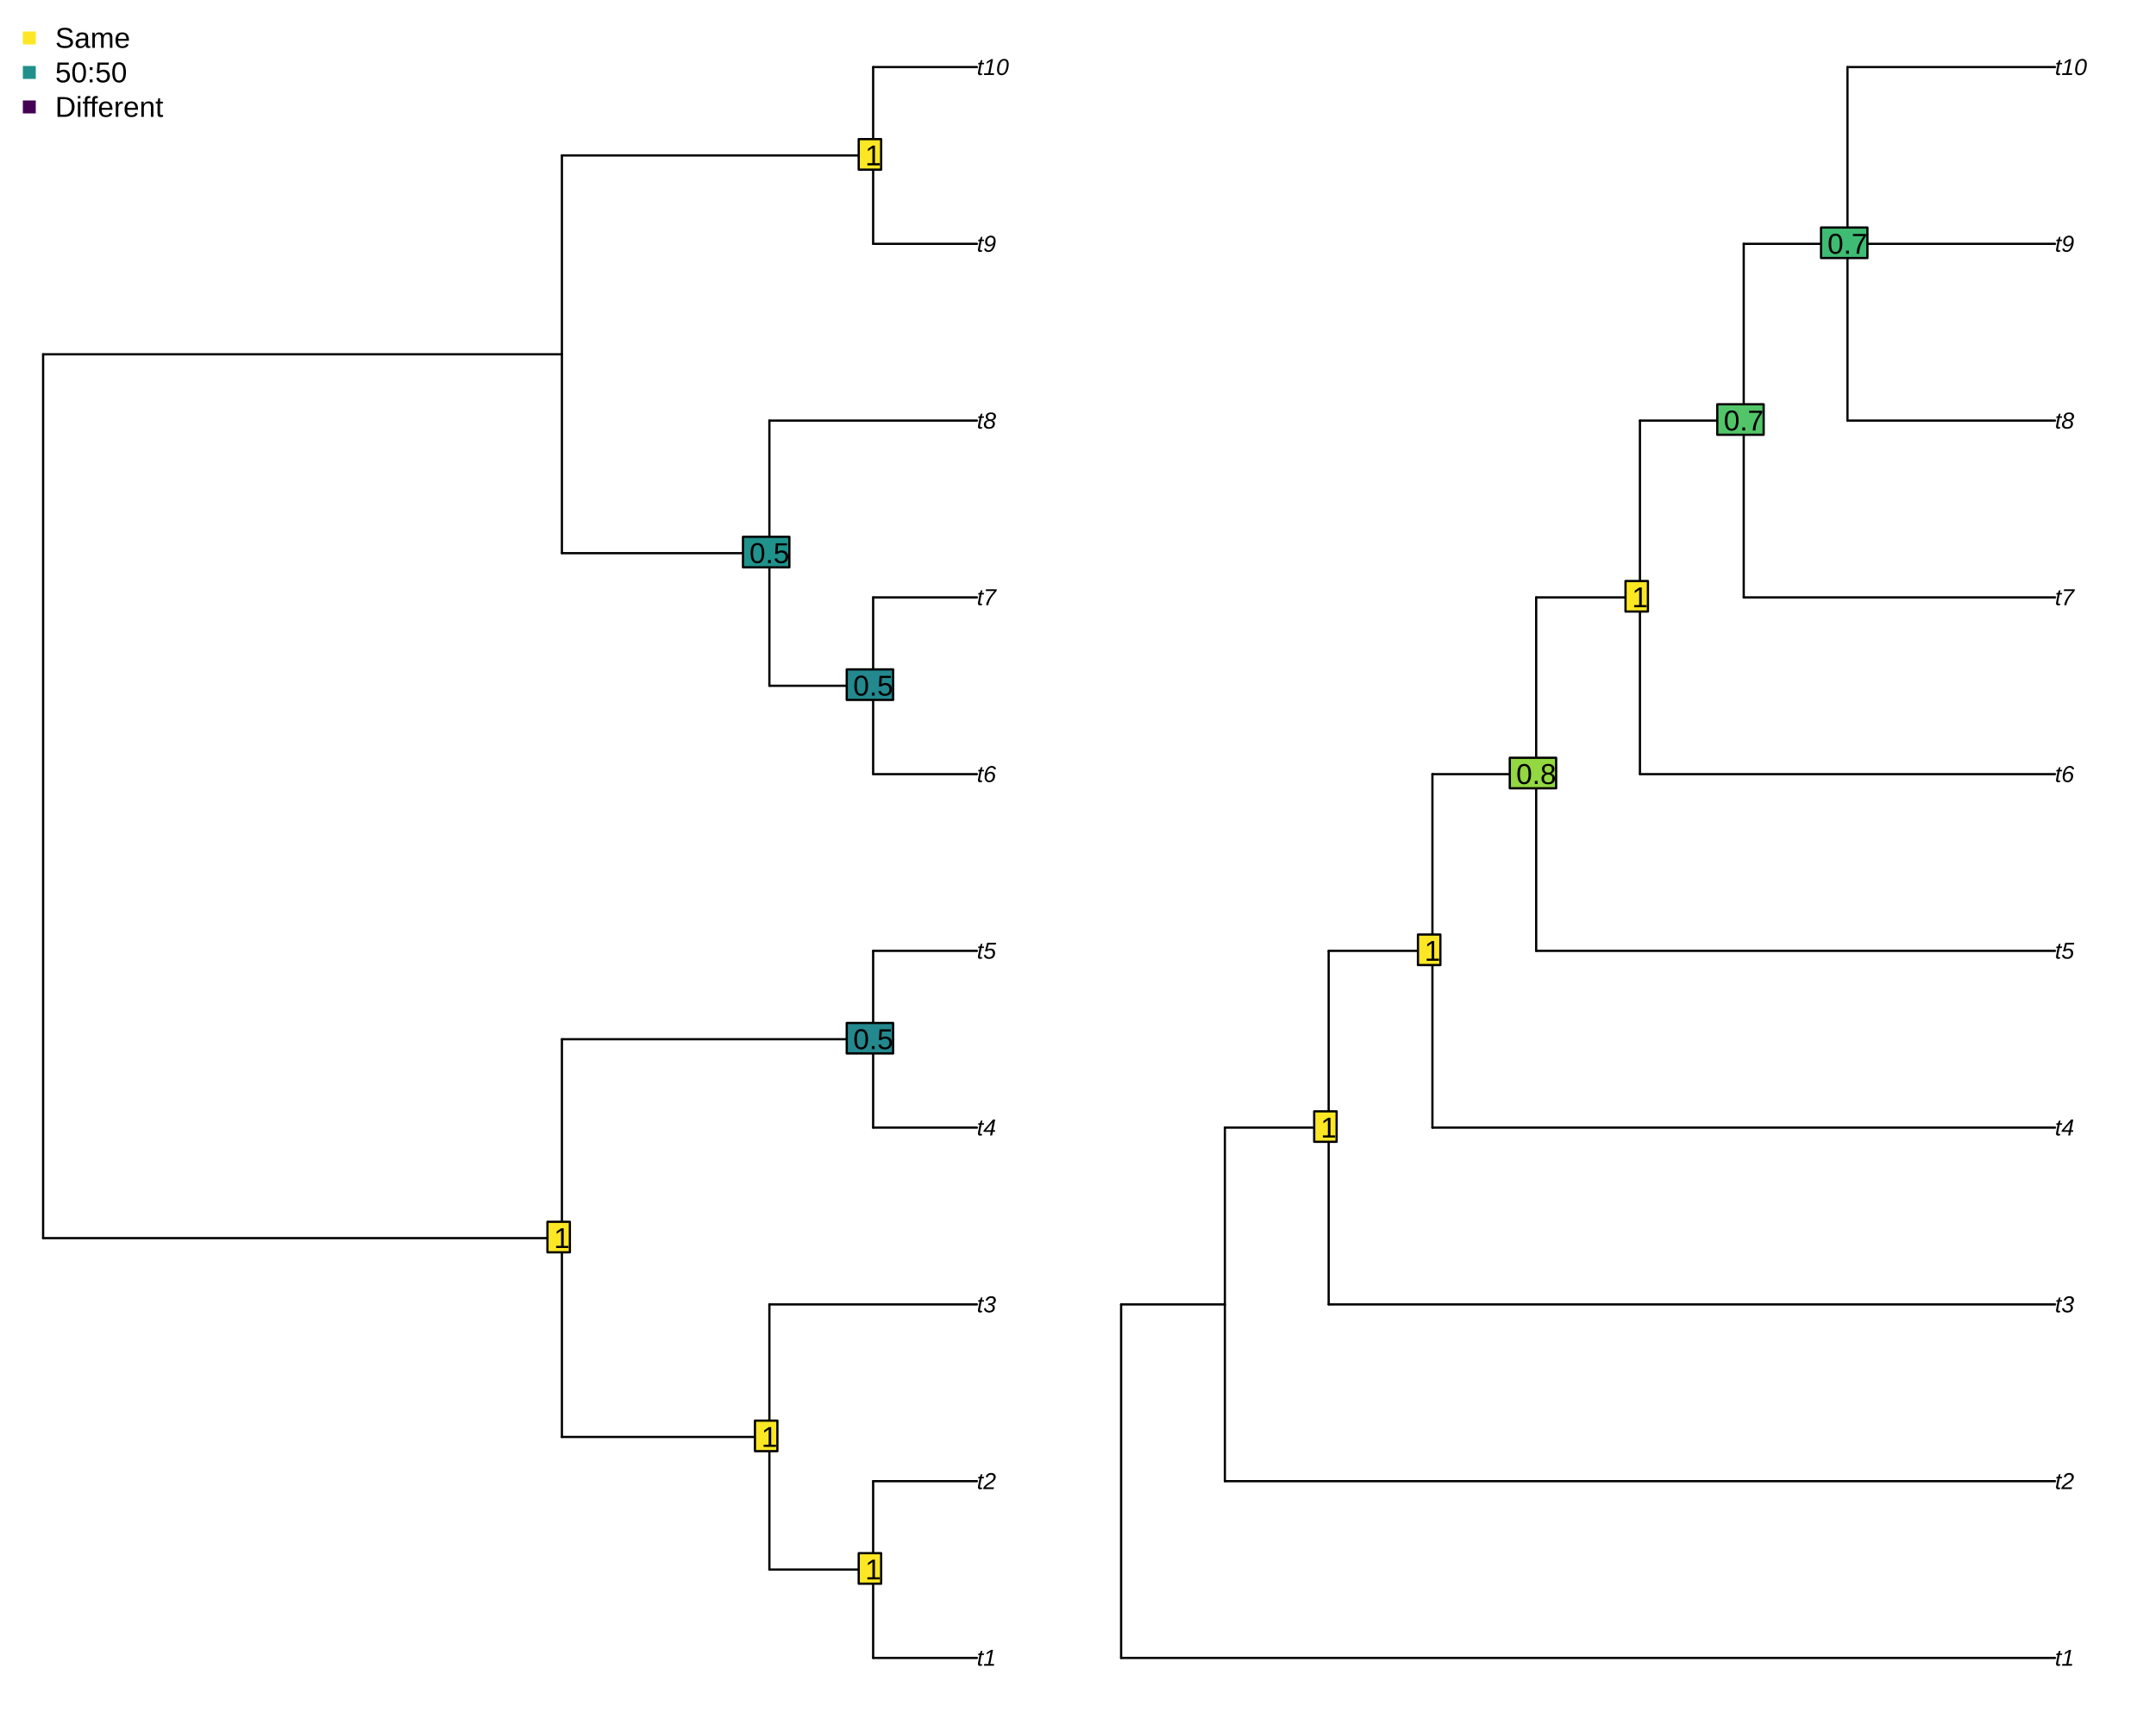
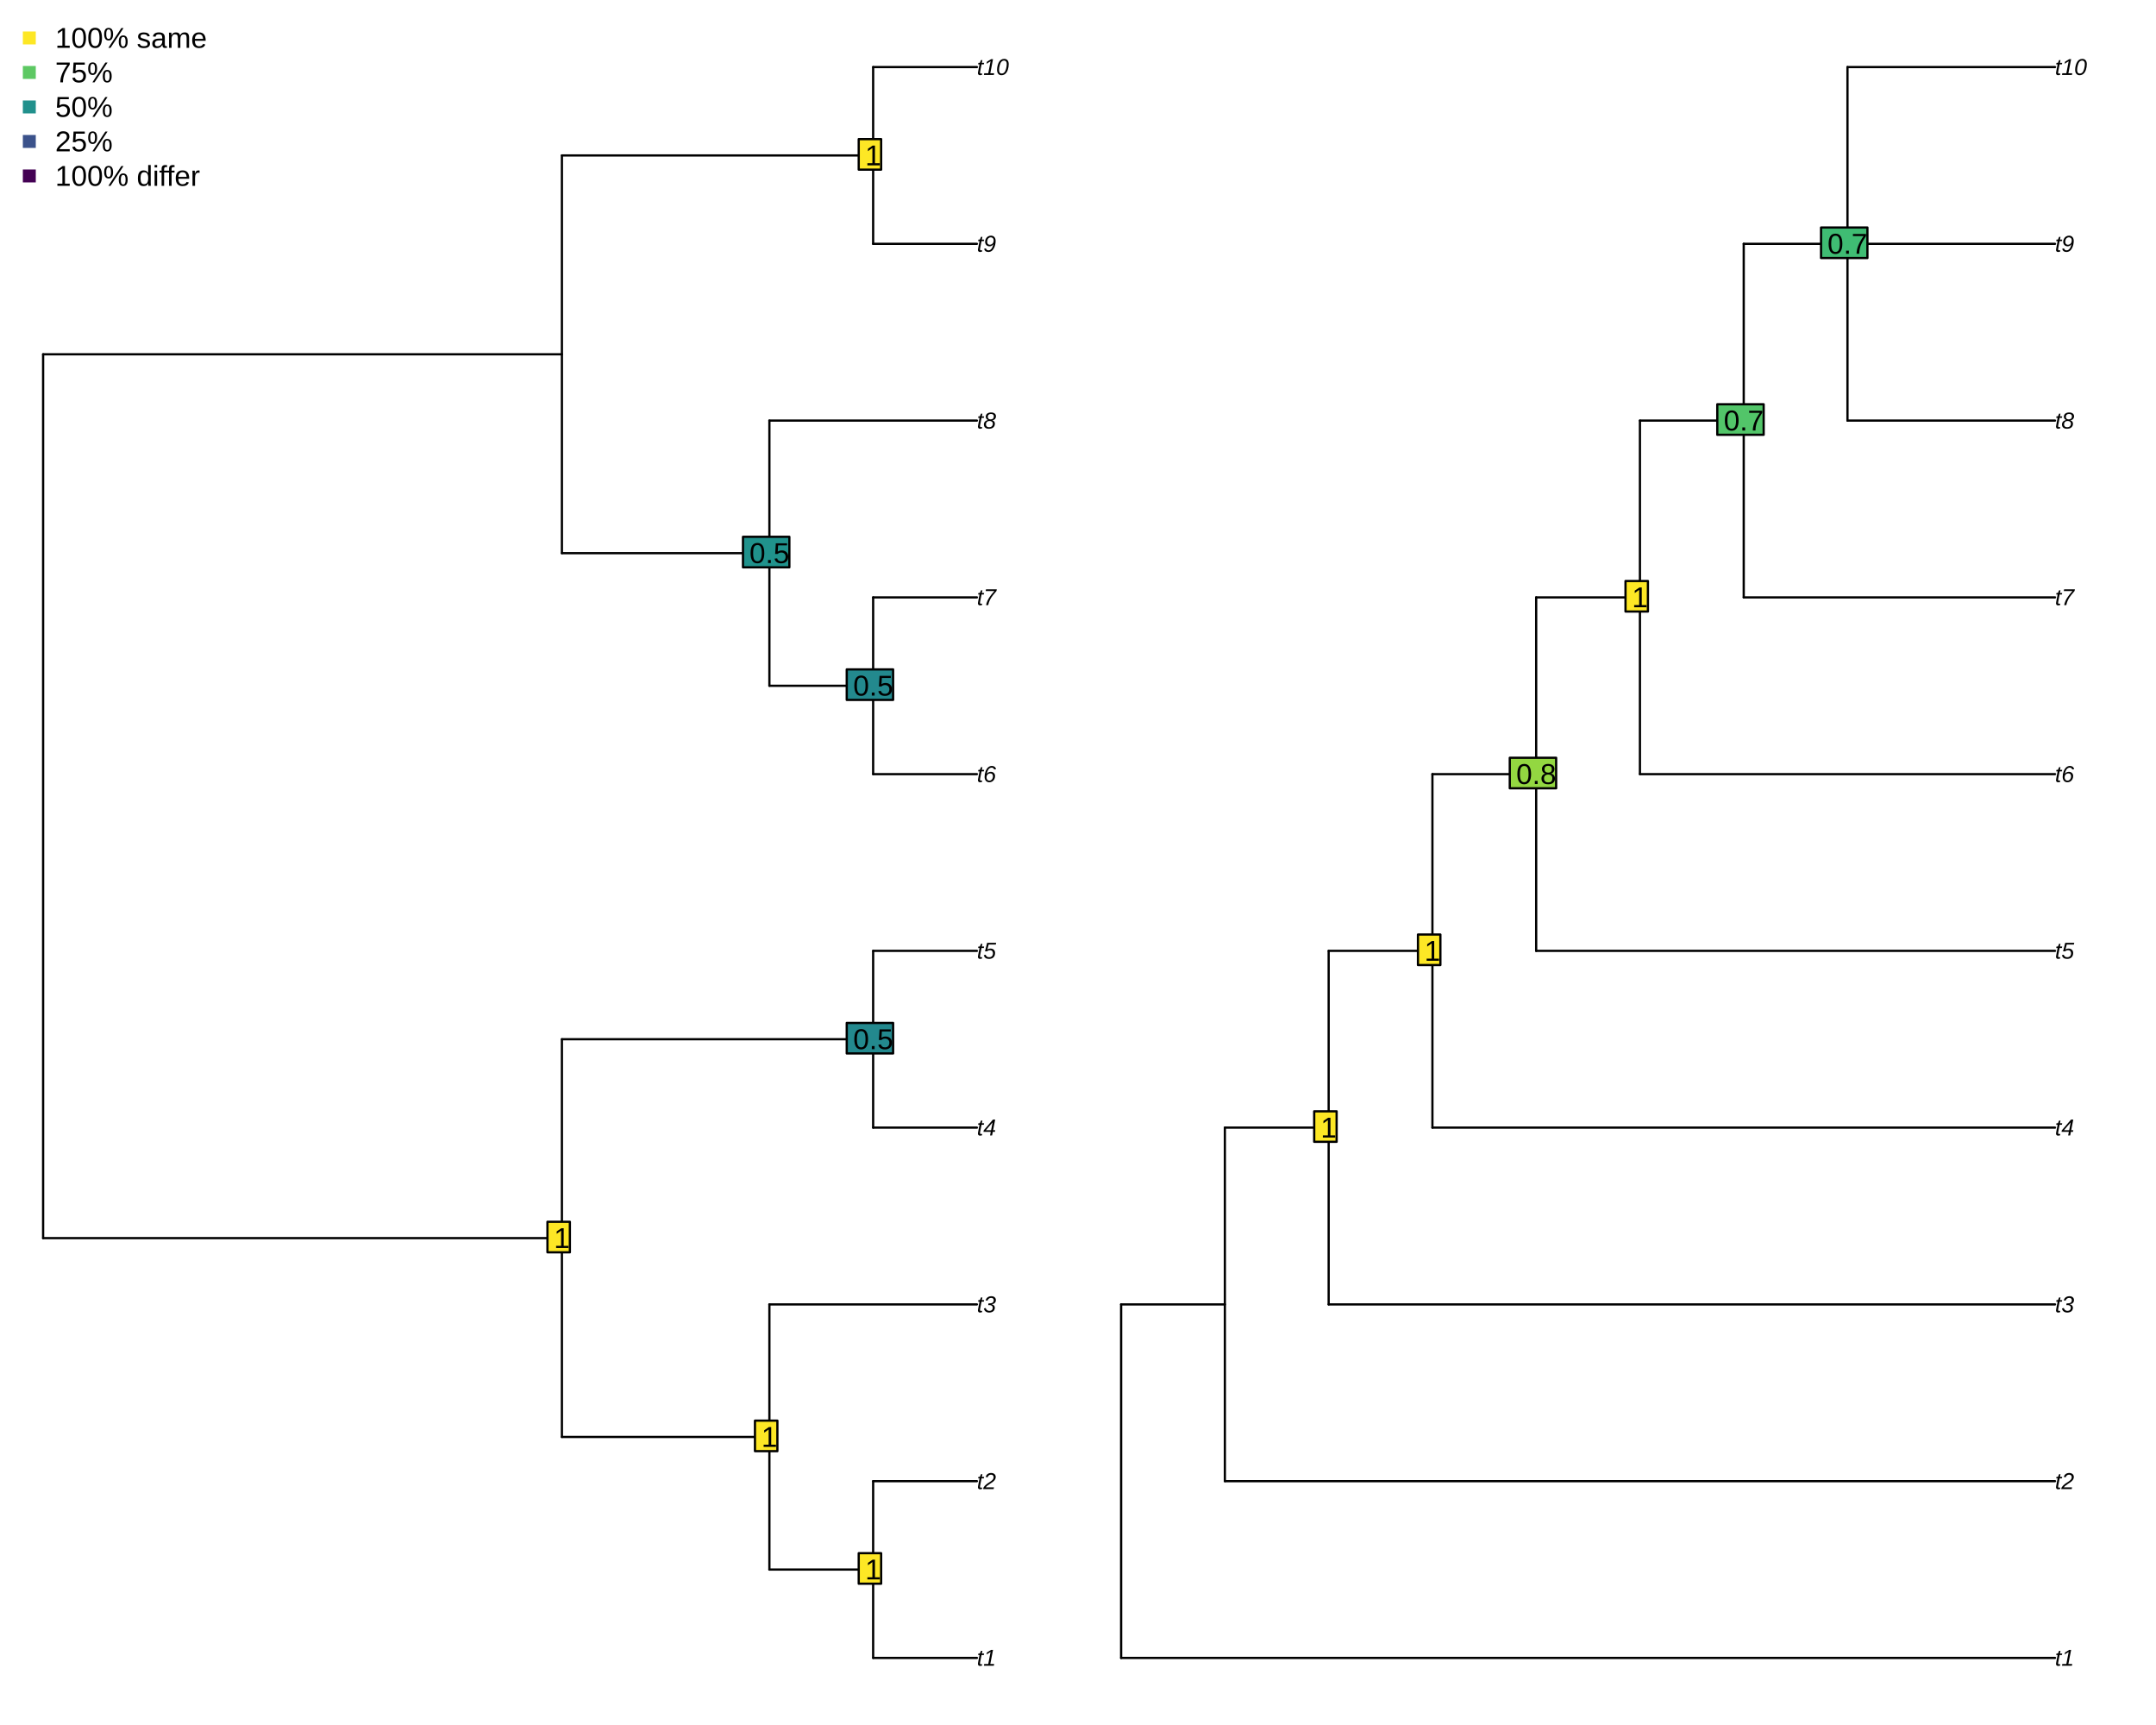
<svg xmlns="http://www.w3.org/2000/svg" viewBox="0 0 720.00 576.00">
  <defs>
    <style type="text/css">
    line, polyline, polygon, path, rect, circle {
      fill: none;
      stroke: #000000;
      stroke-linecap: round;
      stroke-linejoin: round;
      stroke-miterlimit: 10.00;
    }
  </style>
  </defs>
  <rect width="100%" height="100%" style="stroke: none; fill: #FFFFFF;" />
  <defs>
    <clipPath id="cpMC4wMHwzNjAuMDB8NTc2LjAwfDAuMDA=">
      <rect x="0.00" y="0.00" width="360.00" height="576.00" />
    </clipPath>
  </defs>
  <defs>
    <clipPath id="cpMS4xNXwzNTguODV8NTc0Ljg1fDEuMTU=">
      <rect x="1.15" y="1.15" width="357.70" height="573.70" />
    </clipPath>
  </defs>
  <line x1="14.40" y1="413.42" x2="187.65" y2="413.42" style="stroke-width: 0.75;" clip-path="url(#cpMS4xNXwzNTguODV8NTc0Ljg1fDEuMTU=)" />
  <line x1="187.65" y1="479.82" x2="256.94" y2="479.82" style="stroke-width: 0.75;" clip-path="url(#cpMS4xNXwzNTguODV8NTc0Ljg1fDEuMTU=)" />
  <line x1="256.94" y1="524.09" x2="291.59" y2="524.09" style="stroke-width: 0.75;" clip-path="url(#cpMS4xNXwzNTguODV8NTc0Ljg1fDEuMTU=)" />
  <line x1="291.59" y1="553.60" x2="326.24" y2="553.60" style="stroke-width: 0.75;" clip-path="url(#cpMS4xNXwzNTguODV8NTc0Ljg1fDEuMTU=)" />
  <line x1="291.59" y1="494.58" x2="326.24" y2="494.58" style="stroke-width: 0.75;" clip-path="url(#cpMS4xNXwzNTguODV8NTc0Ljg1fDEuMTU=)" />
  <line x1="256.94" y1="435.56" x2="326.24" y2="435.56" style="stroke-width: 0.75;" clip-path="url(#cpMS4xNXwzNTguODV8NTc0Ljg1fDEuMTU=)" />
  <line x1="187.65" y1="347.02" x2="291.59" y2="347.02" style="stroke-width: 0.75;" clip-path="url(#cpMS4xNXwzNTguODV8NTc0Ljg1fDEuMTU=)" />
  <line x1="291.59" y1="376.53" x2="326.24" y2="376.53" style="stroke-width: 0.75;" clip-path="url(#cpMS4xNXwzNTguODV8NTc0Ljg1fDEuMTU=)" />
  <line x1="291.59" y1="317.51" x2="326.24" y2="317.51" style="stroke-width: 0.75;" clip-path="url(#cpMS4xNXwzNTguODV8NTc0Ljg1fDEuMTU=)" />
  <line x1="14.40" y1="118.31" x2="187.65" y2="118.31" style="stroke-width: 0.75;" clip-path="url(#cpMS4xNXwzNTguODV8NTc0Ljg1fDEuMTU=)" />
  <line x1="187.65" y1="184.71" x2="256.94" y2="184.71" style="stroke-width: 0.75;" clip-path="url(#cpMS4xNXwzNTguODV8NTc0Ljg1fDEuMTU=)" />
  <line x1="256.94" y1="228.98" x2="291.59" y2="228.98" style="stroke-width: 0.75;" clip-path="url(#cpMS4xNXwzNTguODV8NTc0Ljg1fDEuMTU=)" />
  <line x1="291.59" y1="258.49" x2="326.24" y2="258.49" style="stroke-width: 0.75;" clip-path="url(#cpMS4xNXwzNTguODV8NTc0Ljg1fDEuMTU=)" />
  <line x1="291.59" y1="199.47" x2="326.24" y2="199.47" style="stroke-width: 0.75;" clip-path="url(#cpMS4xNXwzNTguODV8NTc0Ljg1fDEuMTU=)" />
  <line x1="256.94" y1="140.44" x2="326.24" y2="140.44" style="stroke-width: 0.75;" clip-path="url(#cpMS4xNXwzNTguODV8NTc0Ljg1fDEuMTU=)" />
  <line x1="187.65" y1="51.91" x2="291.59" y2="51.91" style="stroke-width: 0.75;" clip-path="url(#cpMS4xNXwzNTguODV8NTc0Ljg1fDEuMTU=)" />
  <line x1="291.59" y1="81.42" x2="326.24" y2="81.42" style="stroke-width: 0.75;" clip-path="url(#cpMS4xNXwzNTguODV8NTc0Ljg1fDEuMTU=)" />
  <line x1="291.59" y1="22.40" x2="326.24" y2="22.40" style="stroke-width: 0.75;" clip-path="url(#cpMS4xNXwzNTguODV8NTc0Ljg1fDEuMTU=)" />
  <line x1="14.40" y1="413.42" x2="14.40" y2="118.31" style="stroke-width: 0.75;" clip-path="url(#cpMS4xNXwzNTguODV8NTc0Ljg1fDEuMTU=)" />
  <line x1="187.65" y1="479.82" x2="187.65" y2="347.02" style="stroke-width: 0.75;" clip-path="url(#cpMS4xNXwzNTguODV8NTc0Ljg1fDEuMTU=)" />
  <line x1="256.94" y1="524.09" x2="256.94" y2="435.56" style="stroke-width: 0.75;" clip-path="url(#cpMS4xNXwzNTguODV8NTc0Ljg1fDEuMTU=)" />
  <line x1="291.59" y1="553.60" x2="291.59" y2="494.58" style="stroke-width: 0.75;" clip-path="url(#cpMS4xNXwzNTguODV8NTc0Ljg1fDEuMTU=)" />
  <line x1="291.59" y1="376.53" x2="291.59" y2="317.51" style="stroke-width: 0.75;" clip-path="url(#cpMS4xNXwzNTguODV8NTc0Ljg1fDEuMTU=)" />
  <line x1="187.65" y1="184.71" x2="187.65" y2="51.91" style="stroke-width: 0.75;" clip-path="url(#cpMS4xNXwzNTguODV8NTc0Ljg1fDEuMTU=)" />
  <line x1="256.94" y1="228.98" x2="256.94" y2="140.44" style="stroke-width: 0.75;" clip-path="url(#cpMS4xNXwzNTguODV8NTc0Ljg1fDEuMTU=)" />
  <line x1="291.59" y1="258.49" x2="291.59" y2="199.47" style="stroke-width: 0.75;" clip-path="url(#cpMS4xNXwzNTguODV8NTc0Ljg1fDEuMTU=)" />
  <line x1="291.59" y1="81.42" x2="291.59" y2="22.40" style="stroke-width: 0.75;" clip-path="url(#cpMS4xNXwzNTguODV8NTc0Ljg1fDEuMTU=)" />
  <g clip-path="url(#cpMS4xNXwzNTguODV8NTc0Ljg1fDEuMTU=)">
    <text x="326.24" y="556.20" style="font-size: 7.68px; font-style: italic; font-family: Liberation Sans;" textLength="6.39px" lengthAdjust="spacingAndGlyphs">t1</text>
  </g>
  <g clip-path="url(#cpMS4xNXwzNTguODV8NTc0Ljg1fDEuMTU=)">
    <text x="326.24" y="497.22" style="font-size: 7.68px; font-style: italic; font-family: Liberation Sans;" textLength="6.39px" lengthAdjust="spacingAndGlyphs">t2</text>
  </g>
  <g clip-path="url(#cpMS4xNXwzNTguODV8NTc0Ljg1fDEuMTU=)">
    <text x="326.24" y="438.20" style="font-size: 7.68px; font-style: italic; font-family: Liberation Sans;" textLength="6.39px" lengthAdjust="spacingAndGlyphs">t3</text>
  </g>
  <g clip-path="url(#cpMS4xNXwzNTguODV8NTc0Ljg1fDEuMTU=)">
    <text x="326.24" y="379.13" style="font-size: 7.68px; font-style: italic; font-family: Liberation Sans;" textLength="6.39px" lengthAdjust="spacingAndGlyphs">t4</text>
  </g>
  <g clip-path="url(#cpMS4xNXwzNTguODV8NTc0Ljg1fDEuMTU=)">
    <text x="326.24" y="320.11" style="font-size: 7.68px; font-style: italic; font-family: Liberation Sans;" textLength="6.39px" lengthAdjust="spacingAndGlyphs">t5</text>
  </g>
  <g clip-path="url(#cpMS4xNXwzNTguODV8NTc0Ljg1fDEuMTU=)">
    <text x="326.24" y="261.13" style="font-size: 7.68px; font-style: italic; font-family: Liberation Sans;" textLength="6.39px" lengthAdjust="spacingAndGlyphs">t6</text>
  </g>
  <g clip-path="url(#cpMS4xNXwzNTguODV8NTc0Ljg1fDEuMTU=)">
    <text x="326.24" y="202.07" style="font-size: 7.68px; font-style: italic; font-family: Liberation Sans;" textLength="6.39px" lengthAdjust="spacingAndGlyphs">t7</text>
  </g>
  <g clip-path="url(#cpMS4xNXwzNTguODV8NTc0Ljg1fDEuMTU=)">
    <text x="326.24" y="143.09" style="font-size: 7.68px; font-style: italic; font-family: Liberation Sans;" textLength="6.39px" lengthAdjust="spacingAndGlyphs">t8</text>
  </g>
  <g clip-path="url(#cpMS4xNXwzNTguODV8NTc0Ljg1fDEuMTU=)">
    <text x="326.24" y="84.06" style="font-size: 7.68px; font-style: italic; font-family: Liberation Sans;" textLength="6.39px" lengthAdjust="spacingAndGlyphs">t9</text>
  </g>
  <g clip-path="url(#cpMS4xNXwzNTguODV8NTc0Ljg1fDEuMTU=)">
    <text x="326.24" y="25.04" style="font-size: 7.68px; font-style: italic; font-family: Liberation Sans;" textLength="10.66px" lengthAdjust="spacingAndGlyphs">t10</text>
  </g>
  <rect x="182.82" y="407.97" width="7.49" height="10.19" style="stroke-width: 0.75; fill: #FDE725;" clip-path="url(#cpMS4xNXwzNTguODV8NTc0Ljg1fDEuMTU=)" />
  <rect x="252.12" y="474.37" width="7.49" height="10.19" style="stroke-width: 0.75; fill: #FDE725;" clip-path="url(#cpMS4xNXwzNTguODV8NTc0Ljg1fDEuMTU=)" />
  <rect x="286.77" y="518.63" width="7.49" height="10.19" style="stroke-width: 0.75; fill: #FDE725;" clip-path="url(#cpMS4xNXwzNTguODV8NTc0Ljg1fDEuMTU=)" />
  <rect x="282.77" y="341.57" width="15.49" height="10.19" style="stroke-width: 0.75; fill: #23898E;" clip-path="url(#cpMS4xNXwzNTguODV8NTc0Ljg1fDEuMTU=)" />
  <rect x="248.12" y="179.25" width="15.49" height="10.19" style="stroke-width: 0.75; fill: #20928C;" clip-path="url(#cpMS4xNXwzNTguODV8NTc0Ljg1fDEuMTU=)" />
  <rect x="282.77" y="223.52" width="15.49" height="10.19" style="stroke-width: 0.75; fill: #23898E;" clip-path="url(#cpMS4xNXwzNTguODV8NTc0Ljg1fDEuMTU=)" />
  <rect x="286.77" y="46.45" width="7.49" height="10.19" style="stroke-width: 0.75; fill: #FDE725;" clip-path="url(#cpMS4xNXwzNTguODV8NTc0Ljg1fDEuMTU=)" />
  <g clip-path="url(#cpMS4xNXwzNTguODV8NTc0Ljg1fDEuMTU=)">
    <text x="184.98" y="416.72" style="font-size: 9.60px; font-family: Liberation Sans;" textLength="5.33px" lengthAdjust="spacingAndGlyphs">1</text>
  </g>
  <g clip-path="url(#cpMS4xNXwzNTguODV8NTc0Ljg1fDEuMTU=)">
    <text x="254.28" y="483.12" style="font-size: 9.60px; font-family: Liberation Sans;" textLength="5.33px" lengthAdjust="spacingAndGlyphs">1</text>
  </g>
  <g clip-path="url(#cpMS4xNXwzNTguODV8NTc0Ljg1fDEuMTU=)">
    <text x="288.93" y="527.39" style="font-size: 9.60px; font-family: Liberation Sans;" textLength="5.33px" lengthAdjust="spacingAndGlyphs">1</text>
  </g>
  <g clip-path="url(#cpMS4xNXwzNTguODV8NTc0Ljg1fDEuMTU=)">
    <text x="284.93" y="350.32" style="font-size: 9.60px; font-family: Liberation Sans;" textLength="13.33px" lengthAdjust="spacingAndGlyphs">0.5</text>
  </g>
  <g clip-path="url(#cpMS4xNXwzNTguODV8NTc0Ljg1fDEuMTU=)">
    <text x="250.28" y="188.01" style="font-size: 9.60px; font-family: Liberation Sans;" textLength="13.33px" lengthAdjust="spacingAndGlyphs">0.5</text>
  </g>
  <g clip-path="url(#cpMS4xNXwzNTguODV8NTc0Ljg1fDEuMTU=)">
    <text x="284.93" y="232.27" style="font-size: 9.60px; font-family: Liberation Sans;" textLength="13.33px" lengthAdjust="spacingAndGlyphs">0.5</text>
  </g>
  <g clip-path="url(#cpMS4xNXwzNTguODV8NTc0Ljg1fDEuMTU=)">
    <text x="288.93" y="55.21" style="font-size: 9.60px; font-family: Liberation Sans;" textLength="5.33px" lengthAdjust="spacingAndGlyphs">1</text>
  </g>
  <polygon points="7.63,14.83 11.95,14.83 11.95,10.51 7.63,10.51 " style="stroke-width: 0.75; stroke: none; fill: #FDE725;" clip-path="url(#cpMS4xNXwzNTguODV8NTc0Ljg1fDEuMTU=)" />
-   <polygon points="7.63,26.35 11.95,26.35 11.95,22.03 7.63,22.03 " style="stroke-width: 0.75; stroke: none; fill: #21908C;" clip-path="url(#cpMS4xNXwzNTguODV8NTc0Ljg1fDEuMTU=)" />
-   <polygon points="7.63,37.87 11.95,37.87 11.95,33.55 7.63,33.55 " style="stroke-width: 0.75; stroke: none; fill: #440154;" clip-path="url(#cpMS4xNXwzNTguODV8NTc0Ljg1fDEuMTU=)" />
-   <g clip-path="url(#cpMS4xNXwzNTguODV8NTc0Ljg1fDEuMTU=)">
-     <text x="18.43" y="15.97" style="font-size: 9.60px; font-family: Liberation Sans;" textLength="25.05px" lengthAdjust="spacingAndGlyphs">Same</text>
-   </g>
-   <g clip-path="url(#cpMS4xNXwzNTguODV8NTc0Ljg1fDEuMTU=)">
-     <text x="18.43" y="27.49" style="font-size: 9.60px; font-family: Liberation Sans;" textLength="23.98px" lengthAdjust="spacingAndGlyphs">50:50</text>
-   </g>
-   <g clip-path="url(#cpMS4xNXwzNTguODV8NTc0Ljg1fDEuMTU=)">
-     <text x="18.43" y="39.01" style="font-size: 9.60px; font-family: Liberation Sans;" textLength="36.06px" lengthAdjust="spacingAndGlyphs">Different</text>
+   <polygon points="7.63,26.35 11.95,26.35 11.95,22.03 7.63,22.03 " style="stroke-width: 0.75; stroke: none; fill: #5DC863;" clip-path="url(#cpMS4xNXwzNTguODV8NTc0Ljg1fDEuMTU=)" />
+   <polygon points="7.63,37.87 11.95,37.87 11.95,33.55 7.63,33.55 " style="stroke-width: 0.75; stroke: none; fill: #21908C;" clip-path="url(#cpMS4xNXwzNTguODV8NTc0Ljg1fDEuMTU=)" />
+   <polygon points="7.63,49.39 11.95,49.39 11.95,45.07 7.63,45.07 " style="stroke-width: 0.75; stroke: none; fill: #3B528B;" clip-path="url(#cpMS4xNXwzNTguODV8NTc0Ljg1fDEuMTU=)" />
+   <polygon points="7.63,60.91 11.95,60.91 11.95,56.59 7.63,56.59 " style="stroke-width: 0.75; stroke: none; fill: #440154;" clip-path="url(#cpMS4xNXwzNTguODV8NTc0Ljg1fDEuMTU=)" />
+   <g clip-path="url(#cpMS4xNXwzNTguODV8NTc0Ljg1fDEuMTU=)">
+     <text x="18.43" y="15.97" style="font-size: 9.60px; font-family: Liberation Sans;" textLength="50.62px" lengthAdjust="spacingAndGlyphs">100% same</text>
+   </g>
+   <g clip-path="url(#cpMS4xNXwzNTguODV8NTc0Ljg1fDEuMTU=)">
+     <text x="18.43" y="27.49" style="font-size: 9.60px; font-family: Liberation Sans;" textLength="19.19px" lengthAdjust="spacingAndGlyphs">75%</text>
+   </g>
+   <g clip-path="url(#cpMS4xNXwzNTguODV8NTc0Ljg1fDEuMTU=)">
+     <text x="18.43" y="39.01" style="font-size: 9.60px; font-family: Liberation Sans;" textLength="19.19px" lengthAdjust="spacingAndGlyphs">50%</text>
+   </g>
+   <g clip-path="url(#cpMS4xNXwzNTguODV8NTc0Ljg1fDEuMTU=)">
+     <text x="18.43" y="50.53" style="font-size: 9.60px; font-family: Liberation Sans;" textLength="19.19px" lengthAdjust="spacingAndGlyphs">25%</text>
+   </g>
+   <g clip-path="url(#cpMS4xNXwzNTguODV8NTc0Ljg1fDEuMTU=)">
+     <text x="18.43" y="62.05" style="font-size: 9.60px; font-family: Liberation Sans;" textLength="48.33px" lengthAdjust="spacingAndGlyphs">100% differ</text>
  </g>
  <defs>
    <clipPath id="cpMzYxLjE1fDcxOC44NXw1NzQuODV8MS4xNQ==">
      <rect x="361.15" y="1.15" width="357.70" height="573.70" />
    </clipPath>
  </defs>
  <defs>
    <clipPath id="cpMzYwLjAwfDcyMC4wMHw1NzYuMDB8MC4wMA==">
      <rect x="360.00" y="0.00" width="360.00" height="576.00" />
    </clipPath>
  </defs>
  <defs>
    <clipPath id="cpMzYxLjE1fDcxOC44NXw1NzQuODV8MS4xNQ==">
      <rect x="361.15" y="1.15" width="357.70" height="573.70" />
    </clipPath>
  </defs>
  <line x1="374.40" y1="553.60" x2="686.27" y2="553.60" style="stroke-width: 0.75;" clip-path="url(#cpMzYxLjE1fDcxOC44NXw1NzQuODV8MS4xNQ==)" />
  <line x1="374.40" y1="435.56" x2="409.05" y2="435.56" style="stroke-width: 0.75;" clip-path="url(#cpMzYxLjE1fDcxOC44NXw1NzQuODV8MS4xNQ==)" />
  <line x1="409.05" y1="494.58" x2="686.27" y2="494.58" style="stroke-width: 0.75;" clip-path="url(#cpMzYxLjE1fDcxOC44NXw1NzQuODV8MS4xNQ==)" />
  <line x1="409.05" y1="376.53" x2="443.71" y2="376.53" style="stroke-width: 0.75;" clip-path="url(#cpMzYxLjE1fDcxOC44NXw1NzQuODV8MS4xNQ==)" />
  <line x1="443.71" y1="435.56" x2="686.27" y2="435.56" style="stroke-width: 0.75;" clip-path="url(#cpMzYxLjE1fDcxOC44NXw1NzQuODV8MS4xNQ==)" />
  <line x1="443.71" y1="317.51" x2="478.36" y2="317.51" style="stroke-width: 0.75;" clip-path="url(#cpMzYxLjE1fDcxOC44NXw1NzQuODV8MS4xNQ==)" />
  <line x1="478.36" y1="376.53" x2="686.27" y2="376.53" style="stroke-width: 0.75;" clip-path="url(#cpMzYxLjE1fDcxOC44NXw1NzQuODV8MS4xNQ==)" />
  <line x1="478.36" y1="258.49" x2="513.01" y2="258.49" style="stroke-width: 0.75;" clip-path="url(#cpMzYxLjE1fDcxOC44NXw1NzQuODV8MS4xNQ==)" />
  <line x1="513.01" y1="317.51" x2="686.27" y2="317.51" style="stroke-width: 0.75;" clip-path="url(#cpMzYxLjE1fDcxOC44NXw1NzQuODV8MS4xNQ==)" />
  <line x1="513.01" y1="199.47" x2="547.66" y2="199.47" style="stroke-width: 0.75;" clip-path="url(#cpMzYxLjE1fDcxOC44NXw1NzQuODV8MS4xNQ==)" />
  <line x1="547.66" y1="258.49" x2="686.27" y2="258.49" style="stroke-width: 0.75;" clip-path="url(#cpMzYxLjE1fDcxOC44NXw1NzQuODV8MS4xNQ==)" />
  <line x1="547.66" y1="140.44" x2="582.32" y2="140.44" style="stroke-width: 0.75;" clip-path="url(#cpMzYxLjE1fDcxOC44NXw1NzQuODV8MS4xNQ==)" />
  <line x1="582.32" y1="199.47" x2="686.27" y2="199.47" style="stroke-width: 0.75;" clip-path="url(#cpMzYxLjE1fDcxOC44NXw1NzQuODV8MS4xNQ==)" />
  <line x1="582.32" y1="81.42" x2="616.97" y2="81.42" style="stroke-width: 0.75;" clip-path="url(#cpMzYxLjE1fDcxOC44NXw1NzQuODV8MS4xNQ==)" />
  <line x1="616.97" y1="140.44" x2="686.27" y2="140.44" style="stroke-width: 0.75;" clip-path="url(#cpMzYxLjE1fDcxOC44NXw1NzQuODV8MS4xNQ==)" />
  <line x1="616.97" y1="81.42" x2="686.27" y2="81.42" style="stroke-width: 0.75;" clip-path="url(#cpMzYxLjE1fDcxOC44NXw1NzQuODV8MS4xNQ==)" />
  <line x1="616.97" y1="22.40" x2="686.27" y2="22.40" style="stroke-width: 0.75;" clip-path="url(#cpMzYxLjE1fDcxOC44NXw1NzQuODV8MS4xNQ==)" />
  <line x1="374.40" y1="553.60" x2="374.40" y2="435.56" style="stroke-width: 0.75;" clip-path="url(#cpMzYxLjE1fDcxOC44NXw1NzQuODV8MS4xNQ==)" />
  <line x1="409.05" y1="494.58" x2="409.05" y2="376.53" style="stroke-width: 0.75;" clip-path="url(#cpMzYxLjE1fDcxOC44NXw1NzQuODV8MS4xNQ==)" />
  <line x1="443.71" y1="435.56" x2="443.71" y2="317.51" style="stroke-width: 0.75;" clip-path="url(#cpMzYxLjE1fDcxOC44NXw1NzQuODV8MS4xNQ==)" />
  <line x1="478.36" y1="376.53" x2="478.36" y2="258.49" style="stroke-width: 0.75;" clip-path="url(#cpMzYxLjE1fDcxOC44NXw1NzQuODV8MS4xNQ==)" />
  <line x1="513.01" y1="317.51" x2="513.01" y2="199.47" style="stroke-width: 0.75;" clip-path="url(#cpMzYxLjE1fDcxOC44NXw1NzQuODV8MS4xNQ==)" />
  <line x1="547.66" y1="258.49" x2="547.66" y2="140.44" style="stroke-width: 0.75;" clip-path="url(#cpMzYxLjE1fDcxOC44NXw1NzQuODV8MS4xNQ==)" />
  <line x1="582.32" y1="199.47" x2="582.32" y2="81.42" style="stroke-width: 0.75;" clip-path="url(#cpMzYxLjE1fDcxOC44NXw1NzQuODV8MS4xNQ==)" />
  <line x1="616.97" y1="140.44" x2="616.97" y2="22.40" style="stroke-width: 0.75;" clip-path="url(#cpMzYxLjE1fDcxOC44NXw1NzQuODV8MS4xNQ==)" />
  <g clip-path="url(#cpMzYxLjE1fDcxOC44NXw1NzQuODV8MS4xNQ==)">
    <text x="686.27" y="556.20" style="font-size: 7.68px; font-style: italic; font-family: Liberation Sans;" textLength="6.39px" lengthAdjust="spacingAndGlyphs">t1</text>
  </g>
  <g clip-path="url(#cpMzYxLjE1fDcxOC44NXw1NzQuODV8MS4xNQ==)">
    <text x="686.27" y="497.22" style="font-size: 7.68px; font-style: italic; font-family: Liberation Sans;" textLength="6.39px" lengthAdjust="spacingAndGlyphs">t2</text>
  </g>
  <g clip-path="url(#cpMzYxLjE1fDcxOC44NXw1NzQuODV8MS4xNQ==)">
    <text x="686.27" y="438.20" style="font-size: 7.68px; font-style: italic; font-family: Liberation Sans;" textLength="6.39px" lengthAdjust="spacingAndGlyphs">t3</text>
  </g>
  <g clip-path="url(#cpMzYxLjE1fDcxOC44NXw1NzQuODV8MS4xNQ==)">
    <text x="686.27" y="379.13" style="font-size: 7.68px; font-style: italic; font-family: Liberation Sans;" textLength="6.39px" lengthAdjust="spacingAndGlyphs">t4</text>
  </g>
  <g clip-path="url(#cpMzYxLjE1fDcxOC44NXw1NzQuODV8MS4xNQ==)">
    <text x="686.27" y="320.11" style="font-size: 7.68px; font-style: italic; font-family: Liberation Sans;" textLength="6.39px" lengthAdjust="spacingAndGlyphs">t5</text>
  </g>
  <g clip-path="url(#cpMzYxLjE1fDcxOC44NXw1NzQuODV8MS4xNQ==)">
    <text x="686.27" y="261.13" style="font-size: 7.68px; font-style: italic; font-family: Liberation Sans;" textLength="6.39px" lengthAdjust="spacingAndGlyphs">t6</text>
  </g>
  <g clip-path="url(#cpMzYxLjE1fDcxOC44NXw1NzQuODV8MS4xNQ==)">
    <text x="686.27" y="202.07" style="font-size: 7.68px; font-style: italic; font-family: Liberation Sans;" textLength="6.39px" lengthAdjust="spacingAndGlyphs">t7</text>
  </g>
  <g clip-path="url(#cpMzYxLjE1fDcxOC44NXw1NzQuODV8MS4xNQ==)">
    <text x="686.27" y="143.09" style="font-size: 7.68px; font-style: italic; font-family: Liberation Sans;" textLength="6.39px" lengthAdjust="spacingAndGlyphs">t8</text>
  </g>
  <g clip-path="url(#cpMzYxLjE1fDcxOC44NXw1NzQuODV8MS4xNQ==)">
    <text x="686.27" y="84.06" style="font-size: 7.68px; font-style: italic; font-family: Liberation Sans;" textLength="6.39px" lengthAdjust="spacingAndGlyphs">t9</text>
  </g>
  <g clip-path="url(#cpMzYxLjE1fDcxOC44NXw1NzQuODV8MS4xNQ==)">
    <text x="686.27" y="25.04" style="font-size: 7.68px; font-style: italic; font-family: Liberation Sans;" textLength="10.66px" lengthAdjust="spacingAndGlyphs">t10</text>
  </g>
  <rect x="438.88" y="371.08" width="7.49" height="10.19" style="stroke-width: 0.75; fill: #FDE725;" clip-path="url(#cpMzYxLjE1fDcxOC44NXw1NzQuODV8MS4xNQ==)" />
  <rect x="473.53" y="312.05" width="7.49" height="10.19" style="stroke-width: 0.75; fill: #FDE725;" clip-path="url(#cpMzYxLjE1fDcxOC44NXw1NzQuODV8MS4xNQ==)" />
  <rect x="504.19" y="253.03" width="15.49" height="10.19" style="stroke-width: 0.75; fill: #93D741;" clip-path="url(#cpMzYxLjE1fDcxOC44NXw1NzQuODV8MS4xNQ==)" />
  <rect x="542.84" y="194.01" width="7.49" height="10.19" style="stroke-width: 0.75; fill: #FDE725;" clip-path="url(#cpMzYxLjE1fDcxOC44NXw1NzQuODV8MS4xNQ==)" />
  <rect x="573.49" y="134.99" width="15.49" height="10.19" style="stroke-width: 0.75; fill: #52C569;" clip-path="url(#cpMzYxLjE1fDcxOC44NXw1NzQuODV8MS4xNQ==)" />
  <rect x="608.14" y="75.97" width="15.49" height="10.19" style="stroke-width: 0.75; fill: #3FBC73;" clip-path="url(#cpMzYxLjE1fDcxOC44NXw1NzQuODV8MS4xNQ==)" />
  <g clip-path="url(#cpMzYxLjE1fDcxOC44NXw1NzQuODV8MS4xNQ==)">
    <text x="441.04" y="379.83" style="font-size: 9.60px; font-family: Liberation Sans;" textLength="5.33px" lengthAdjust="spacingAndGlyphs">1</text>
  </g>
  <g clip-path="url(#cpMzYxLjE1fDcxOC44NXw1NzQuODV8MS4xNQ==)">
    <text x="475.69" y="320.81" style="font-size: 9.60px; font-family: Liberation Sans;" textLength="5.33px" lengthAdjust="spacingAndGlyphs">1</text>
  </g>
  <g clip-path="url(#cpMzYxLjE1fDcxOC44NXw1NzQuODV8MS4xNQ==)">
    <text x="506.35" y="261.79" style="font-size: 9.60px; font-family: Liberation Sans;" textLength="13.33px" lengthAdjust="spacingAndGlyphs">0.8</text>
  </g>
  <g clip-path="url(#cpMzYxLjE1fDcxOC44NXw1NzQuODV8MS4xNQ==)">
    <text x="545.00" y="202.76" style="font-size: 9.60px; font-family: Liberation Sans;" textLength="5.33px" lengthAdjust="spacingAndGlyphs">1</text>
  </g>
  <g clip-path="url(#cpMzYxLjE1fDcxOC44NXw1NzQuODV8MS4xNQ==)">
    <text x="575.65" y="143.74" style="font-size: 9.60px; font-family: Liberation Sans;" textLength="13.33px" lengthAdjust="spacingAndGlyphs">0.7</text>
  </g>
  <g clip-path="url(#cpMzYxLjE1fDcxOC44NXw1NzQuODV8MS4xNQ==)">
    <text x="610.30" y="84.72" style="font-size: 9.60px; font-family: Liberation Sans;" textLength="13.33px" lengthAdjust="spacingAndGlyphs">0.7</text>
  </g>
</svg>
